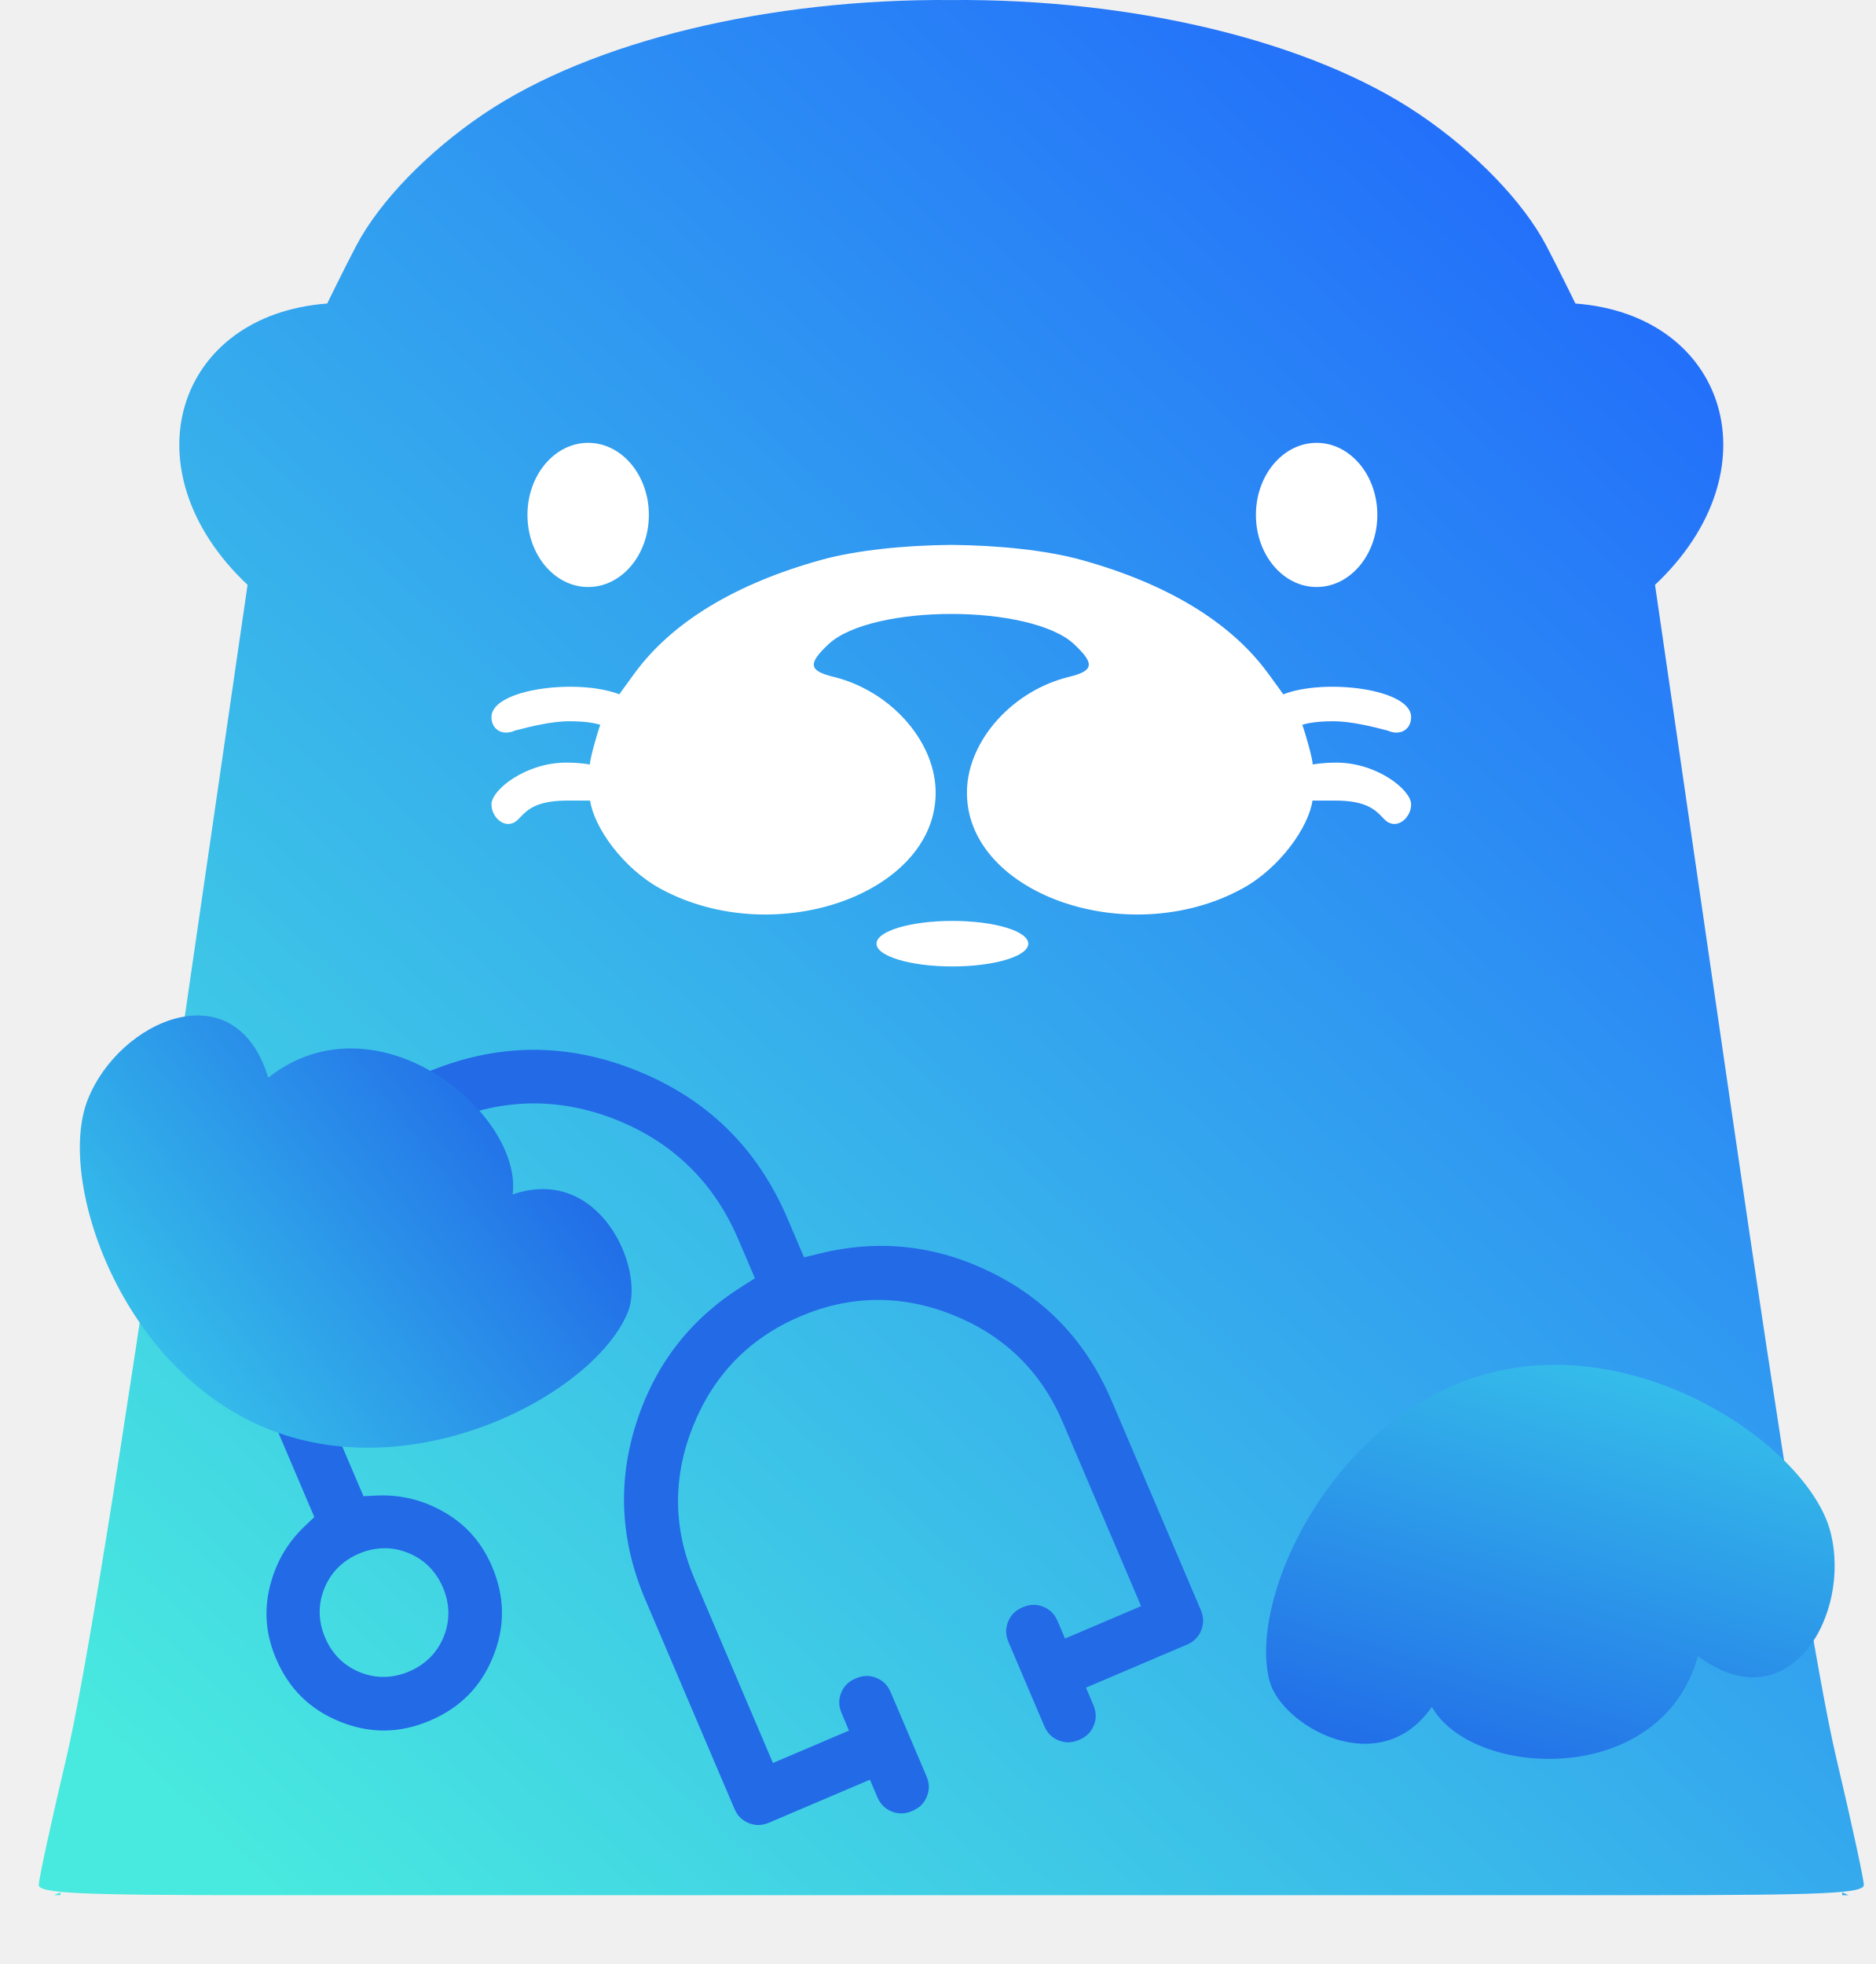
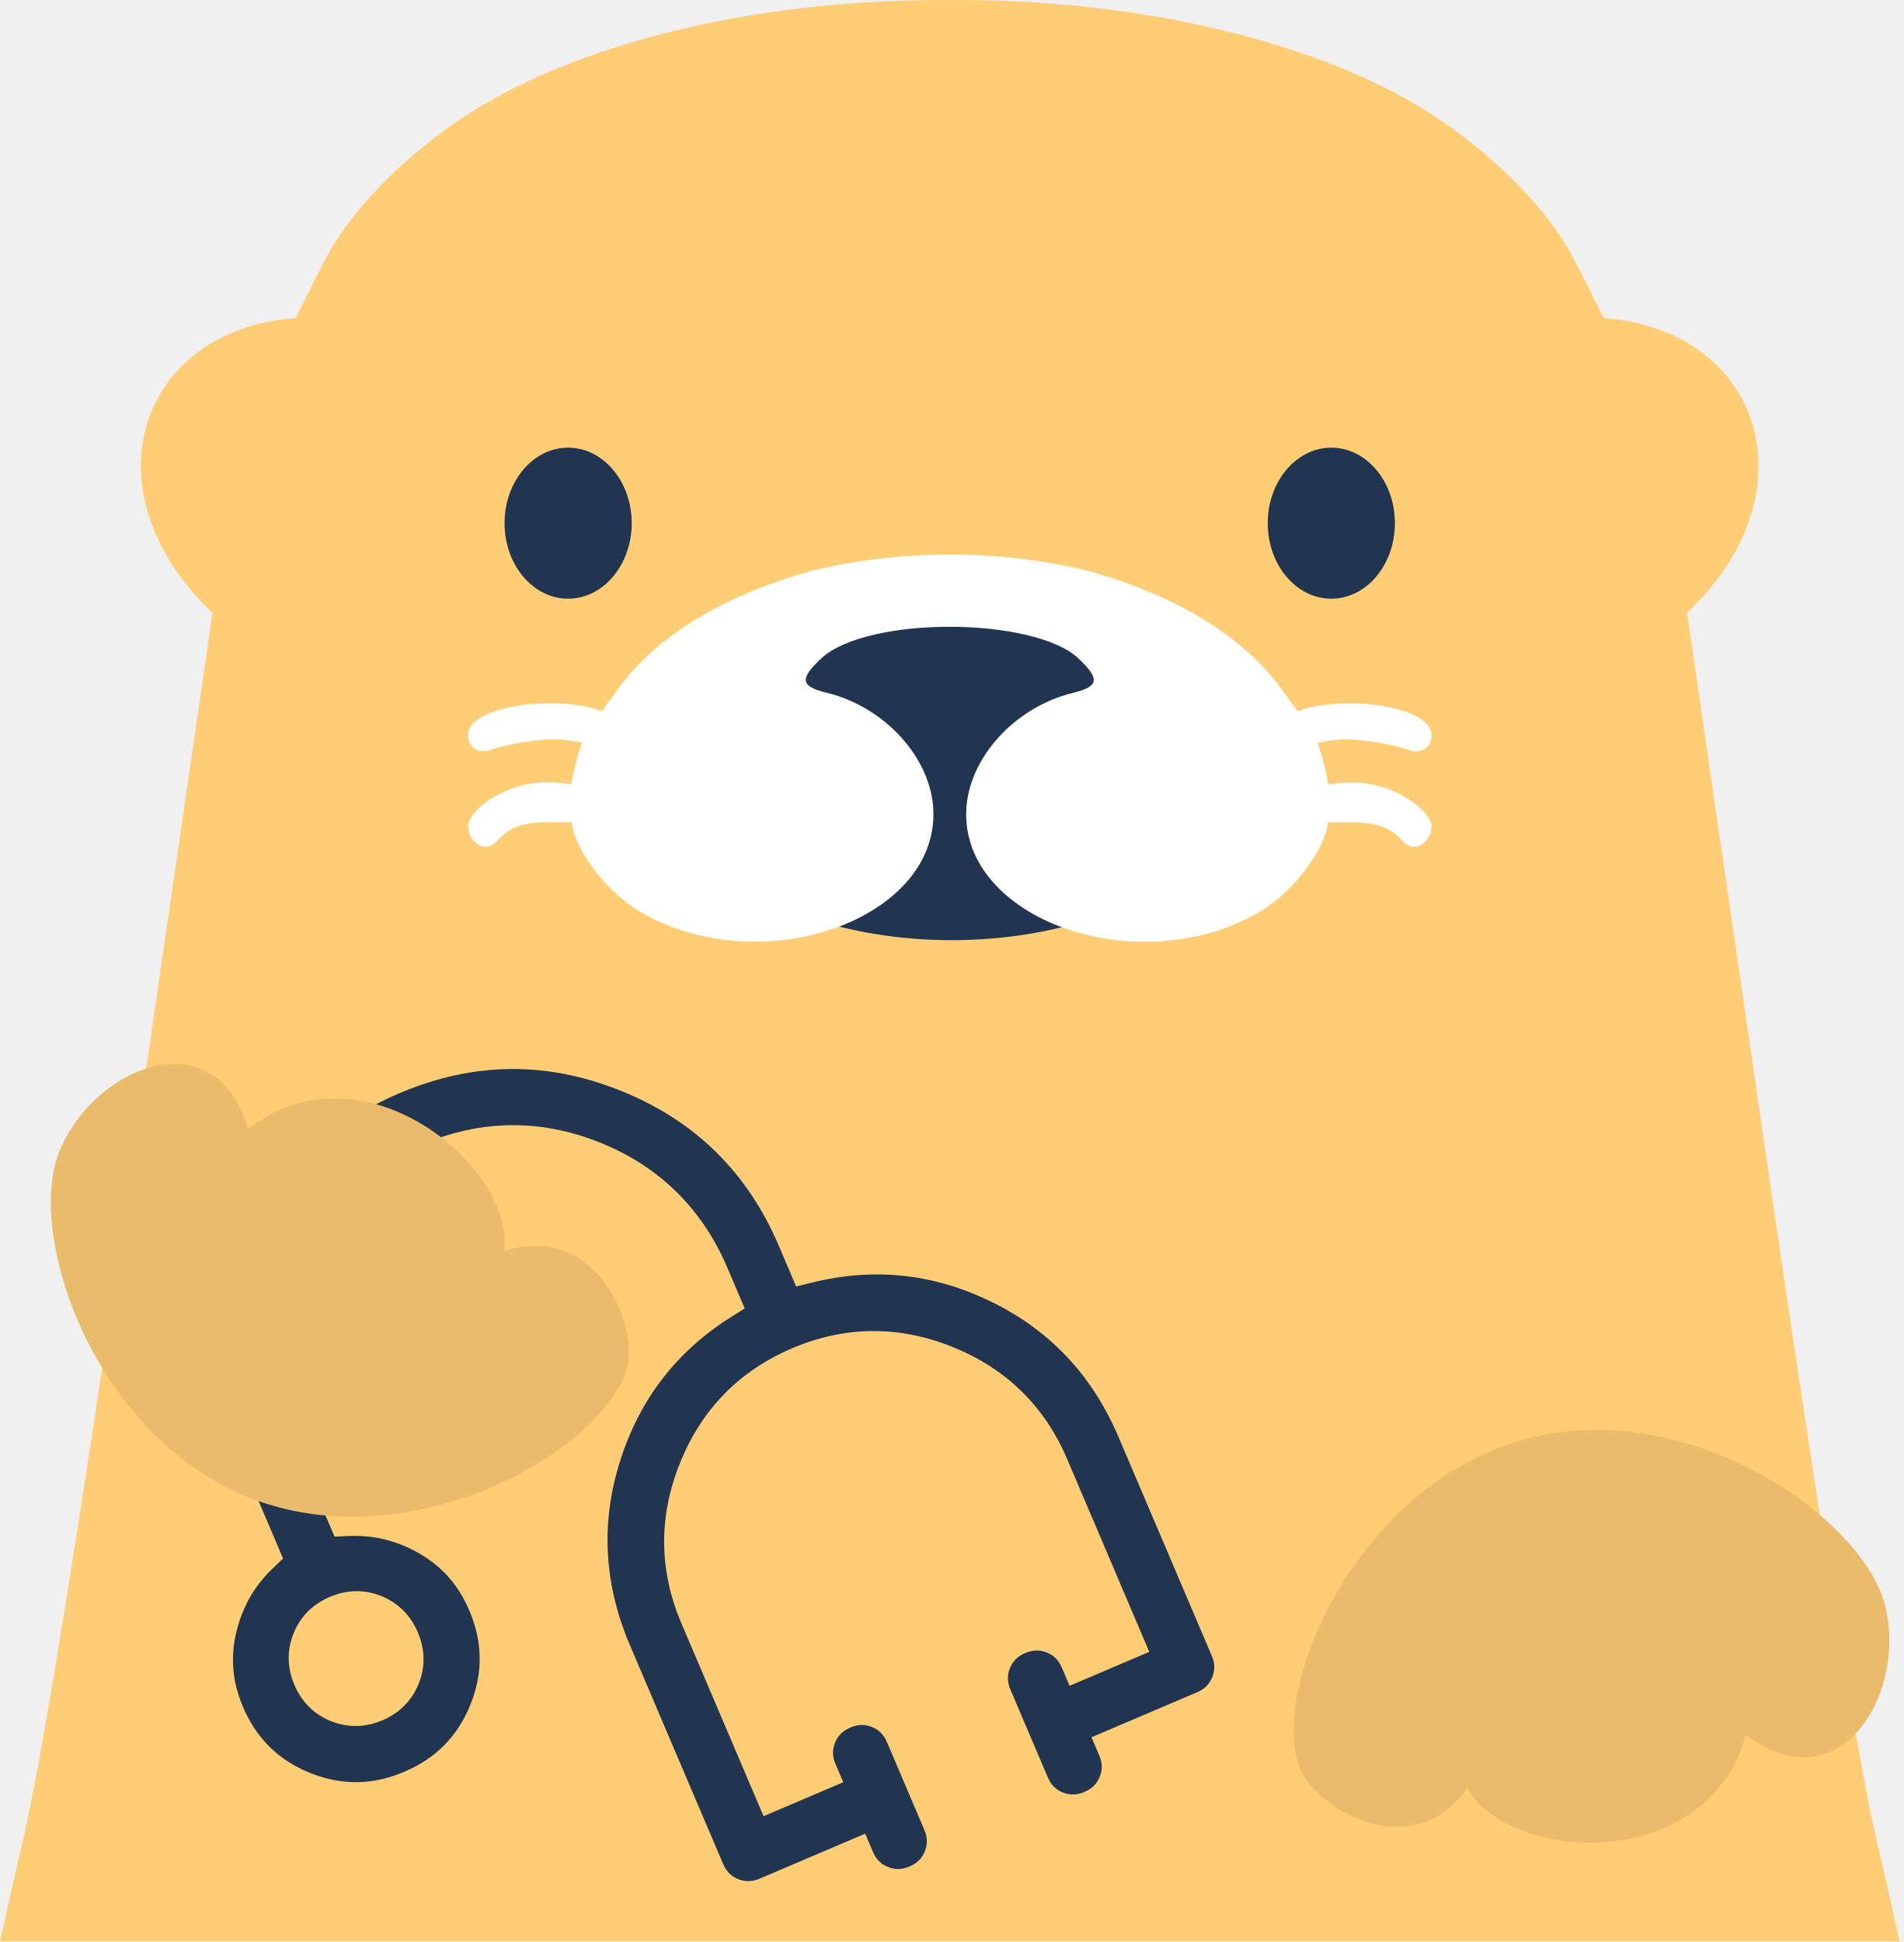
- <svg xmlns="http://www.w3.org/2000/svg" width="255" height="267" viewBox="0 0 255 267" fill="none">
-   <ellipse cx="139.174" cy="112.102" rx="77.849" ry="93.419" fill="white" />
-   <path fill-rule="evenodd" clip-rule="evenodd" d="M251.304 257.644L250.441 257.255V257.644H251.304ZM35.079 257.644H128.912H129.742H223.574C247.939 257.644 253.382 257.39 253.382 256.249C253.382 255.482 251.696 247.706 249.633 238.969C247.181 228.574 242.276 198.277 235.442 151.298L224.996 79.511C241.511 63.96 234.806 42.812 214.174 41.265C214.174 41.265 211.847 36.493 210.21 33.384C207.06 27.401 200.536 20.655 192.93 15.516C178.094 5.492 153.867 -0.202 129.327 0.005C104.786 -0.202 80.559 5.492 65.723 15.516C58.117 20.655 51.593 27.401 48.443 33.384C46.806 36.493 44.48 41.265 44.48 41.265C23.847 42.812 17.142 63.96 33.657 79.511L23.212 151.298C16.377 198.277 11.472 228.574 9.02 238.969C6.957 247.706 5.271 255.482 5.271 256.249C5.271 257.39 10.715 257.644 35.079 257.644ZM129.327 74.077C122.889 74.13 116.334 74.817 111.659 76.113C100.034 79.335 91.436 84.533 86.354 91.413C84.681 93.678 84.197 94.393 84.197 94.393C78.59 92.202 66.814 93.629 66.814 97.488C66.814 99.229 68.361 100.067 70.005 99.32L70.255 99.256C71.89 98.834 74.922 98.052 77.381 98.052C79.889 98.052 81.055 98.377 81.452 98.488C81.562 98.518 81.613 98.532 81.618 98.519C81.249 99.481 80.196 103.129 80.196 103.934C80.196 103.934 79.039 103.677 76.975 103.677C71.456 103.677 66.814 107.387 66.814 109.351C66.814 111.261 68.877 112.962 70.424 111.414C70.515 111.323 70.606 111.228 70.7 111.13L70.7 111.13C71.666 110.121 72.898 108.835 77.13 108.835H80.225C80.74 112.446 84.67 118.03 89.8 120.821C105.482 129.357 127.717 121.316 127.191 107.301C126.935 100.511 120.908 93.865 113.332 92.021C109.927 91.192 109.786 90.233 112.672 87.543C115.531 84.88 122.426 83.452 129.328 83.466C136.229 83.453 143.122 84.88 145.981 87.543C148.867 90.233 148.726 91.192 145.321 92.021C137.746 93.865 131.718 100.511 131.462 107.301C130.936 121.316 153.171 129.357 168.853 120.821C173.983 118.03 177.913 112.446 178.429 108.835H181.523C185.755 108.835 186.987 110.121 187.953 111.13L187.953 111.13C188.047 111.228 188.138 111.323 188.229 111.414C189.776 112.962 191.84 111.261 191.84 109.351C191.84 107.387 187.197 103.677 181.678 103.677C179.614 103.677 178.458 103.934 178.458 103.934C178.458 103.129 177.404 99.481 177.035 98.519C177.04 98.532 177.092 98.518 177.201 98.488C177.598 98.377 178.764 98.052 181.272 98.052C183.731 98.052 186.763 98.834 188.398 99.256L188.649 99.32C190.292 100.067 191.84 99.229 191.84 97.488C191.84 93.629 180.063 92.202 174.456 94.393C174.456 94.393 173.972 93.678 172.299 91.413C167.217 84.533 158.619 79.335 146.994 76.113C142.319 74.817 135.765 74.13 129.327 74.077ZM7.35 257.644L8.213 257.255V257.644H7.35Z" fill="url(#paint0_linear_13050_16914)" />
-   <path d="M172.599 228.551C169.567 217.235 181.189 192.366 202.234 186.727C223.28 181.088 245.779 196.814 248.811 208.13C251.844 219.447 243.173 234.394 230.834 225.136C225.824 243.23 200.078 241.753 194.658 232.036C187.554 242.316 174.22 234.602 172.599 228.551Z" fill="url(#paint1_linear_13050_16914)" />
-   <ellipse cx="178.993" cy="70.003" rx="8.253" ry="9.8" fill="white" />
-   <ellipse cx="79.959" cy="70.003" rx="8.253" ry="9.8" fill="white" />
-   <ellipse cx="129.475" cy="128.29" rx="3.095" ry="10.316" transform="rotate(90 129.475 128.29)" fill="white" />
-   <path fill-rule="evenodd" clip-rule="evenodd" d="M107.072 165.69L109.307 170.937L111.403 170.421C119.513 168.425 127.281 169.281 134.815 173.008C142.324 176.723 147.75 182.51 151.145 190.479L163.229 218.843C163.664 219.863 163.661 220.743 163.301 221.638C162.941 222.534 162.333 223.17 161.313 223.604L147.633 229.432L148.628 231.767C149.062 232.786 149.06 233.666 148.699 234.561C148.339 235.457 147.731 236.093 146.712 236.527C145.692 236.962 144.812 236.959 143.917 236.599C143.022 236.238 142.385 235.631 141.951 234.611L137.117 223.266C136.683 222.246 136.685 221.366 137.046 220.471C137.406 219.575 138.014 218.939 139.033 218.505C140.053 218.071 140.933 218.073 141.828 218.433C142.724 218.794 143.36 219.402 143.794 220.421L144.789 222.756L155.13 218.35L144.469 193.324C141.544 186.46 136.545 181.578 129.589 178.778C122.632 175.978 115.645 176.035 108.781 178.96C101.917 181.884 97.035 186.884 94.236 193.84C91.436 200.796 91.493 207.783 94.417 214.647L105.079 239.673L115.421 235.267L114.426 232.933C113.992 231.913 113.994 231.033 114.354 230.138C114.715 229.243 115.323 228.606 116.342 228.172C117.362 227.738 118.241 227.74 119.137 228.101C120.032 228.461 120.668 229.069 121.103 230.088L125.936 241.434C126.371 242.453 126.368 243.333 126.008 244.229C125.647 245.124 125.04 245.76 124.02 246.195C123.001 246.629 122.121 246.626 121.226 246.266C120.33 245.906 119.694 245.298 119.26 244.278L118.265 241.944L104.585 247.772C103.565 248.206 102.686 248.204 101.79 247.844C100.895 247.483 100.259 246.875 99.824 245.856L87.74 217.492C84.345 209.523 83.931 201.6 86.454 193.612C88.985 185.596 93.749 179.401 100.807 174.935L102.631 173.781L100.395 168.534C97.114 160.831 91.569 155.368 83.859 152.265C76.149 149.162 68.366 149.26 60.663 152.542C52.96 155.824 47.496 161.369 44.393 169.078C41.29 176.788 41.389 184.572 44.671 192.275L49.41 203.4L51.173 203.317C54.505 203.16 57.611 203.933 60.548 205.663C63.422 207.357 65.527 209.765 66.892 212.969C68.645 217.084 68.69 221.109 67.044 225.196C65.399 229.284 62.579 232.156 58.464 233.909C54.349 235.662 50.324 235.706 46.236 234.061C42.149 232.416 39.277 229.596 37.524 225.481C36.159 222.276 35.88 219.091 36.65 215.845C37.437 212.527 39.031 209.752 41.453 207.458L42.734 206.244L37.994 195.119C33.906 185.524 33.803 175.993 37.675 166.374C41.546 156.755 48.223 149.953 57.818 145.865C67.414 141.778 76.944 141.674 86.563 145.546C96.182 149.418 102.984 156.094 107.072 165.69ZM48.797 211.217C46.601 212.153 44.978 213.752 44.09 215.957C43.202 218.163 43.265 220.441 44.201 222.636C45.136 224.831 46.735 226.455 48.941 227.343C51.146 228.23 53.424 228.167 55.619 227.232C57.815 226.297 59.438 224.698 60.326 222.492C61.214 220.286 61.151 218.009 60.215 215.813C59.28 213.618 57.681 211.995 55.475 211.107C53.27 210.219 50.992 210.282 48.797 211.217Z" fill="#236AE7" />
-   <path d="M85.401 178.255C81.139 189.168 57.043 202.317 36.748 194.392C16.453 186.467 7.644 160.468 11.905 149.554C16.167 138.641 32.007 131.736 36.463 146.505C51.219 134.897 71.085 151.34 69.695 162.379C81.508 158.306 87.68 172.42 85.401 178.255Z" fill="url(#paint2_linear_13050_16914)" />
+ <svg xmlns="http://www.w3.org/2000/svg" width="247" height="252" viewBox="0 0 247 252" fill="none">
+   <g clip-path="url(#clip0_13868_29770)">
+     <path fill-rule="evenodd" clip-rule="evenodd" d="M246.48 251.92C245.79 248.68 244.73 243.99 243.55 238.97C241.09 228.57 236.19 198.28 229.36 151.3L218.91 79.51C235.42 63.96 228.72 42.81 208.09 41.27C208.09 41.27 205.76 36.49 204.09 33.38C200.94 27.38 194.42 20.66 186.81 15.52C172.01 5.49 147.74 -0.2 123.24 0.01C98.74 -0.2 74.47 5.49 59.64 15.52C52.03 20.69 45.51 27.4 42.36 33.38C40.72 36.49 38.36 41.27 38.36 41.27C17.74 42.81 11.06 63.96 27.57 79.51L17.13 151.3C10.29 198.3 5.39 228.57 2.93 238.97C1.74 243.99 0.74 248.69 0 251.92H246.48Z" fill="#FFCD75" />
+     <ellipse cx="123.5" cy="97" rx="39.5" ry="25" fill="#213450" />
+     <path d="M168.34 228.55C165.34 217.24 176.93 192.37 197.97 186.73C219.01 181.09 241.52 196.81 244.55 208.13C247.58 219.45 238.91 234.4 226.55 225.13C221.55 243.22 195.8 241.74 190.38 232.03C183.29 242.32 169.96 234.6 168.34 228.55Z" fill="#E9BB6A" />
+     <path d="M172.75 77.69C177.306 77.69 181 73.302 181 67.89C181 62.478 177.306 58.09 172.75 58.09C168.194 58.09 164.5 62.478 164.5 67.89C164.5 73.302 168.194 77.69 172.75 77.69Z" fill="#213450" />
+     <path d="M73.72 77.69C78.276 77.69 81.97 73.302 81.97 67.89C81.97 62.478 78.276 58.09 73.72 58.09C69.164 58.09 65.47 62.478 65.47 67.89C65.47 73.302 69.164 77.69 73.72 77.69Z" fill="#213450" />
+     <path d="M139.23 89.91C131.66 91.75 125.63 98.4 125.38 105.19C124.85 119.19 147.08 127.24 162.77 118.71C167.9 115.91 171.83 110.33 172.34 106.71H175.44C179.67 106.71 180.9 108 181.87 109L182.14 109.29C183.69 110.84 185.75 109.14 185.75 107.23C185.75 105.32 181.11 101.55 175.59 101.55C174.511 101.53 173.432 101.617 172.37 101.81C172.051 99.966 171.576 98.153 170.95 96.39C170.95 96.39 171.01 96.39 171.11 96.39C172.443 96.055 173.817 95.91 175.19 95.96C177.601 96.086 179.991 96.488 182.31 97.16L182.56 97.23C184.21 97.97 185.75 97.13 185.75 95.39C185.75 91.53 173.98 90.11 168.37 92.3C168.37 92.3 167.89 91.58 166.21 89.3C161.13 82.42 152.53 77.22 140.91 74C129.287 71.28 117.193 71.28 105.57 74C93.95 77.22 85.35 82.42 80.27 89.3C78.59 91.56 78.11 92.3 78.11 92.3C72.5 90.09 60.74 91.51 60.74 95.37C60.74 97.11 62.28 97.95 63.93 97.21L64.18 97.14C66.499 96.468 68.888 96.066 71.3 95.94C72.674 95.89 74.047 96.035 75.38 96.37C75.48 96.37 75.54 96.37 75.54 96.37C74.914 98.133 74.439 99.946 74.12 101.79C73.058 101.597 71.979 101.51 70.9 101.53C65.38 101.53 60.74 105.24 60.74 107.21C60.74 109.18 62.8 110.82 64.35 109.27L64.62 108.98C65.62 107.98 66.82 106.69 71.05 106.69H74.15C74.66 110.3 78.59 115.88 83.72 118.69C99.41 127.22 121.64 119.18 121.11 105.17C120.86 98.38 114.83 91.73 107.26 89.89C103.85 89.06 103.71 88.1 106.6 85.41C109.49 82.72 116.35 81.32 123.25 81.33C130.15 81.34 137.05 82.74 139.9 85.41C142.75 88.08 142.64 89.08 139.23 89.91Z" fill="white" />
+     <path fill-rule="evenodd" clip-rule="evenodd" d="M101.072 161.69L103.307 166.937L105.403 166.421C113.513 164.425 121.281 165.281 128.815 169.008C136.324 172.723 141.75 178.51 145.145 186.479L157.229 214.843C157.664 215.863 157.661 216.743 157.301 217.638C156.941 218.534 156.333 219.17 155.313 219.604L141.633 225.432L142.628 227.767C143.062 228.786 143.06 229.666 142.699 230.561C142.339 231.457 141.731 232.093 140.712 232.527C139.692 232.962 138.812 232.959 137.917 232.599C137.022 232.238 136.385 231.631 135.951 230.611L131.117 219.266C130.683 218.246 130.685 217.366 131.046 216.471C131.406 215.575 132.014 214.939 133.033 214.505C134.053 214.071 134.933 214.073 135.828 214.433C136.724 214.794 137.36 215.402 137.794 216.421L138.789 218.756L149.13 214.35L138.469 189.324C135.544 182.46 130.545 177.578 123.589 174.778C116.632 171.978 109.645 172.035 102.781 174.96C95.917 177.884 91.035 182.884 88.236 189.84C85.436 196.796 85.493 203.783 88.417 210.647L99.079 235.673L109.421 231.267L108.426 228.933C107.992 227.913 107.994 227.033 108.354 226.138C108.715 225.243 109.323 224.606 110.342 224.172C111.362 223.738 112.241 223.74 113.137 224.101C114.032 224.461 114.668 225.069 115.103 226.088L119.936 237.434C120.371 238.453 120.368 239.333 120.008 240.229C119.647 241.124 119.04 241.76 118.02 242.195C117.001 242.629 116.121 242.626 115.226 242.266C114.33 241.906 113.694 241.298 113.26 240.278L112.265 237.944L98.585 243.772C97.566 244.206 96.686 244.204 95.79 243.844C94.895 243.483 94.259 242.875 93.824 241.856L81.74 213.492C78.345 205.523 77.931 197.6 80.454 189.612C82.985 181.596 87.749 175.401 94.807 170.935L96.631 169.781L94.395 164.534C91.114 156.831 85.569 151.368 77.859 148.265C70.149 145.162 62.366 145.26 54.663 148.542C46.96 151.824 41.496 157.369 38.393 165.078C35.29 172.788 35.389 180.572 38.671 188.275L43.41 199.4L45.173 199.317C48.505 199.16 51.611 199.933 54.548 201.663C57.422 203.357 59.527 205.765 60.892 208.969C62.645 213.084 62.69 217.109 61.044 221.196C59.399 225.284 56.579 228.156 52.464 229.909C48.349 231.662 44.324 231.706 40.236 230.061C36.149 228.416 33.277 225.596 31.524 221.481C30.159 218.276 29.88 215.091 30.65 211.845C31.437 208.527 33.031 205.752 35.453 203.458L36.734 202.244L31.994 191.119C27.906 181.524 27.803 171.993 31.675 162.374C35.546 152.755 42.223 145.953 51.818 141.865C61.414 137.778 70.944 137.674 80.563 141.546C90.182 145.418 96.984 152.094 101.072 161.69ZM42.797 207.217C40.601 208.153 38.978 209.752 38.09 211.957C37.202 214.163 37.265 216.441 38.201 218.636C39.136 220.831 40.735 222.455 42.941 223.343C45.146 224.23 47.424 224.167 49.619 223.232C51.815 222.297 53.438 220.698 54.326 218.492C55.214 216.286 55.151 214.009 54.215 211.813C53.28 209.618 51.681 207.995 49.475 207.107C47.27 206.219 44.992 206.282 42.797 207.217Z" fill="#213450" />
+     <path d="M81.14 178.26C76.88 189.17 52.74 202.32 32.49 194.39C12.24 186.46 3.38 160.47 7.65 149.56C11.92 138.65 27.75 131.74 32.2 146.51C46.96 134.9 66.82 151.34 65.43 162.38C77.25 158.31 83.42 172.42 81.14 178.26Z" fill="#E9BB6A" />
+   </g>
  <defs>
-     <linearGradient id="paint0_linear_13050_16914" x1="230.786" y1="37.654" x2="30.588" y2="251.27" gradientUnits="userSpaceOnUse">
-       <stop stop-color="#226CFB" />
-       <stop offset="1" stop-color="#48E9DF" />
-     </linearGradient>
-     <linearGradient id="paint1_linear_13050_16914" x1="182.989" y1="239.565" x2="203.505" y2="171.079" gradientUnits="userSpaceOnUse">
-       <stop stop-color="#216AE8" />
-       <stop offset="1" stop-color="#38CAEA" />
-     </linearGradient>
-     <linearGradient id="paint2_linear_13050_16914" x1="83.556" y1="163.226" x2="26.453" y2="206.245" gradientUnits="userSpaceOnUse">
-       <stop stop-color="#216AE8" />
-       <stop offset="1" stop-color="#38CAEA" />
-     </linearGradient>
+     <clipPath id="clip0_13868_29770">
+       <rect width="246.47" height="251.92" fill="white" />
+     </clipPath>
  </defs>
</svg>
